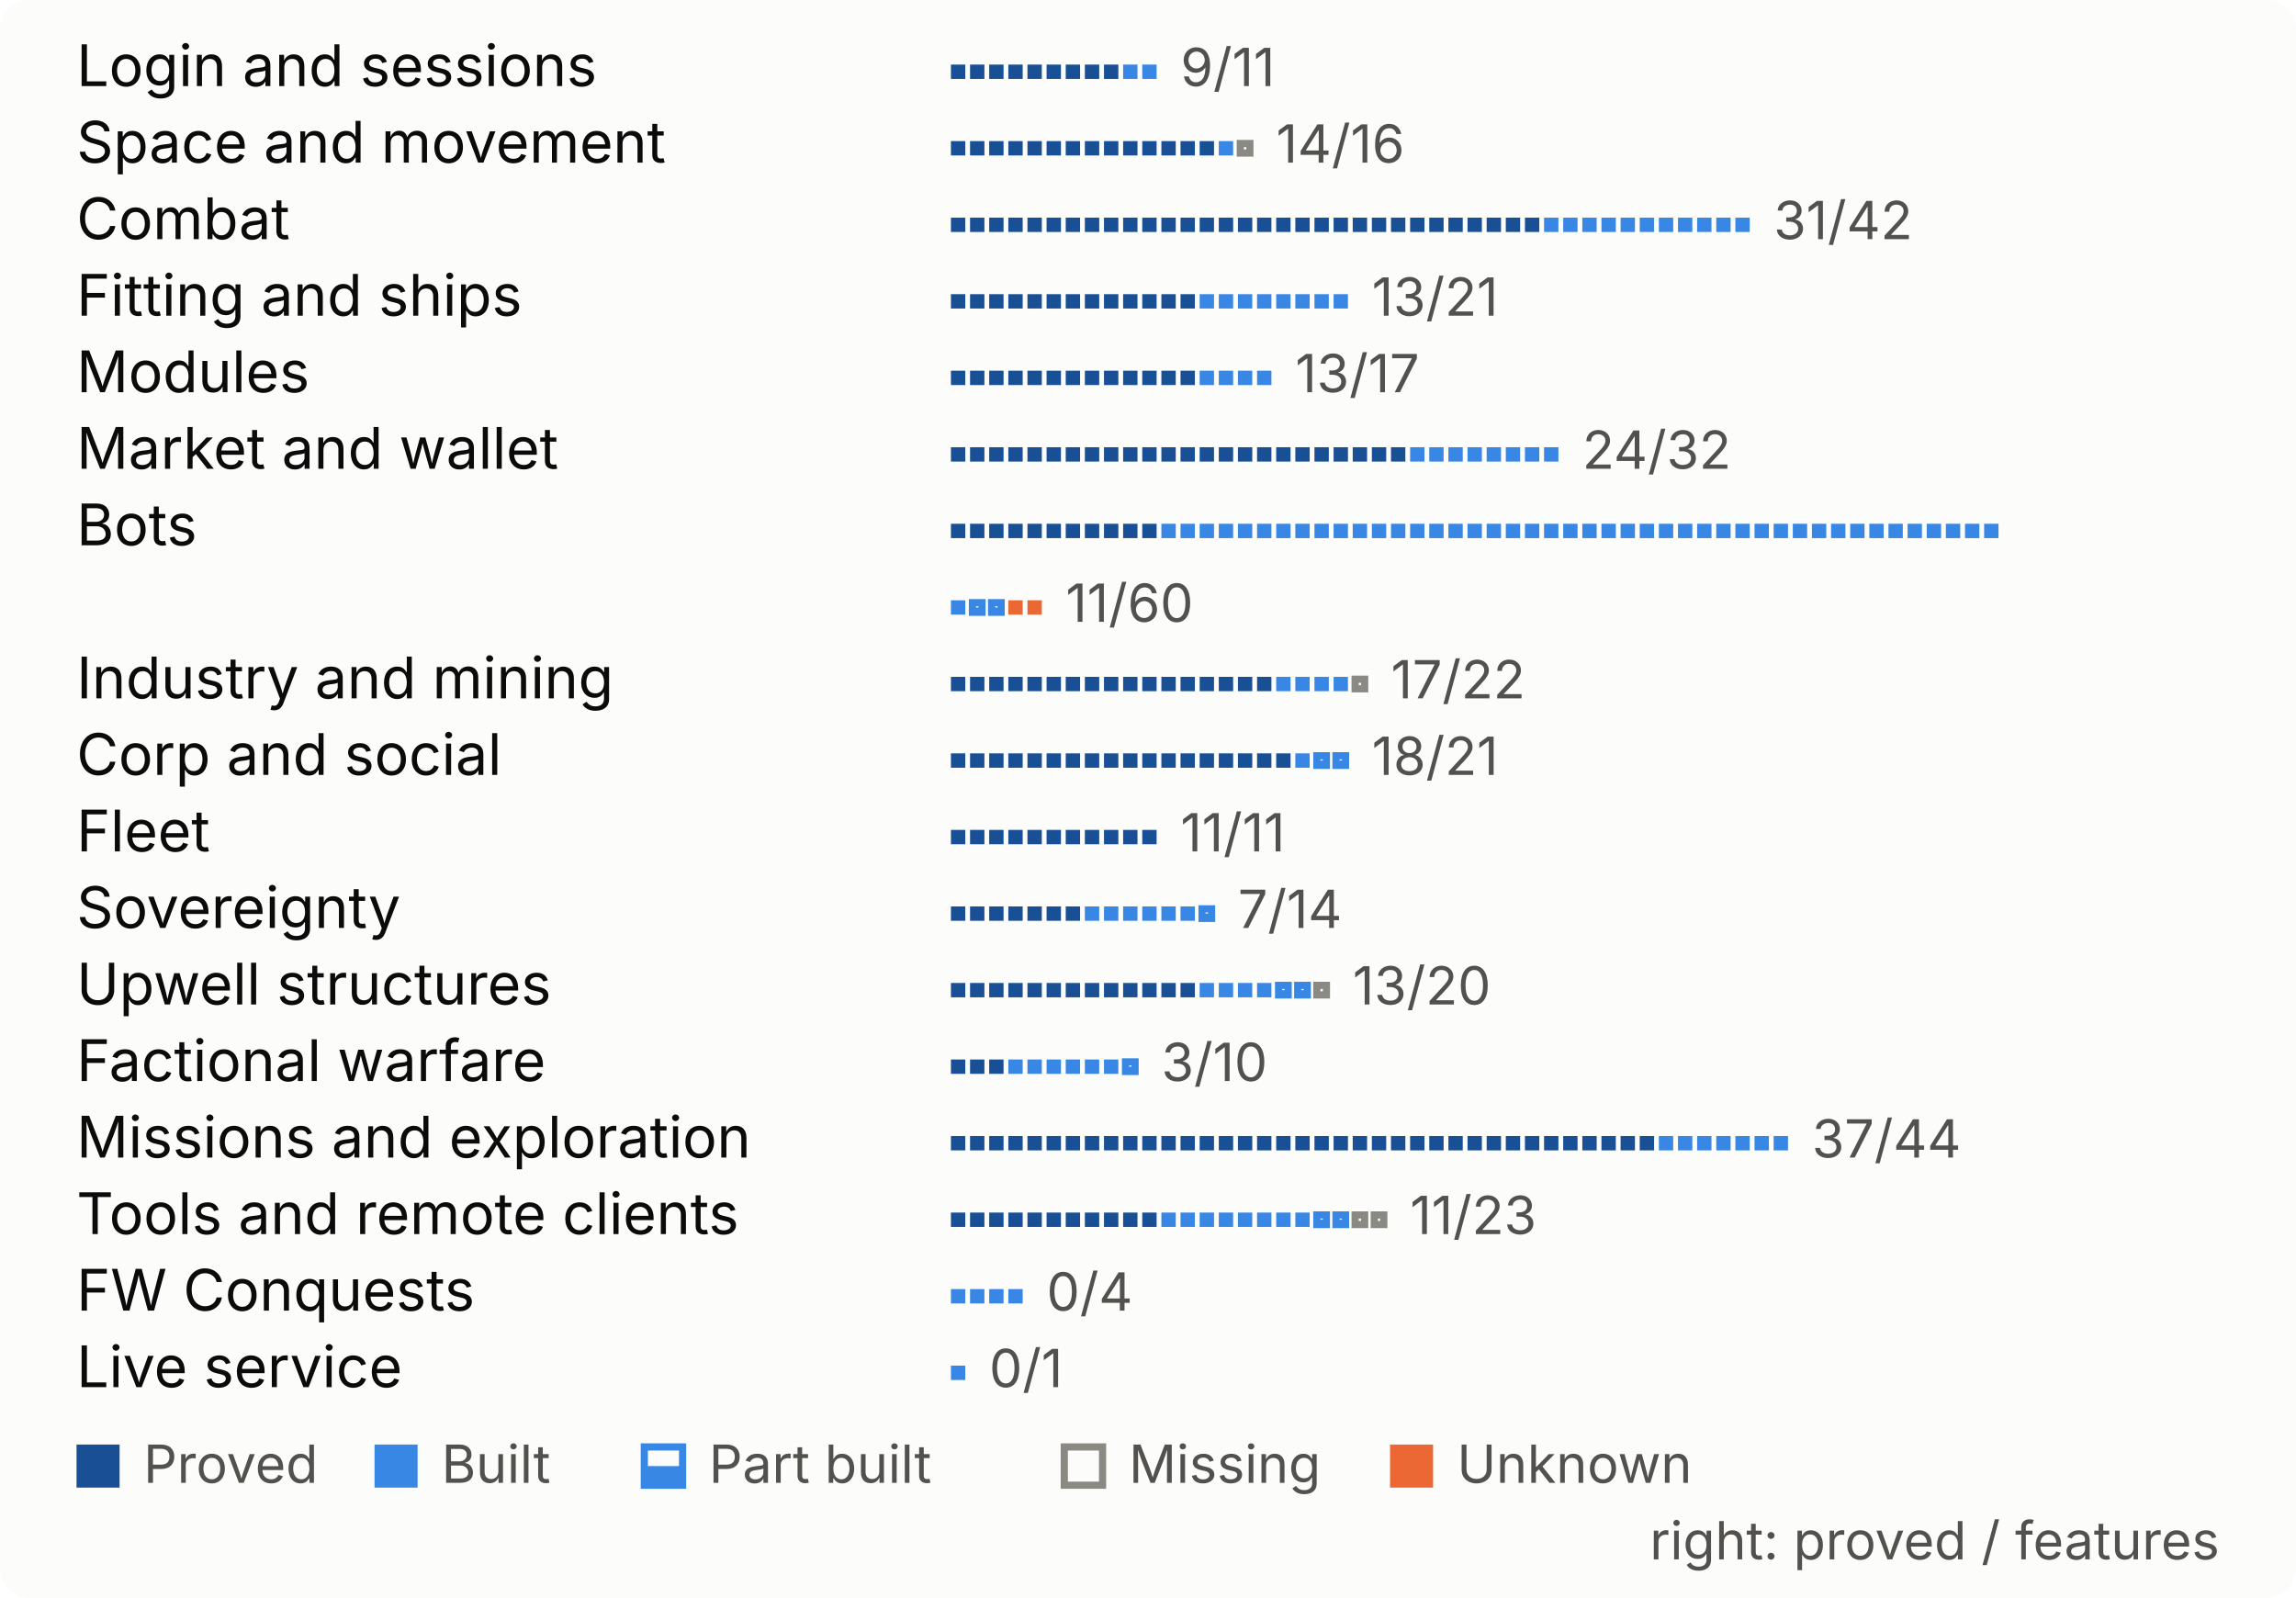
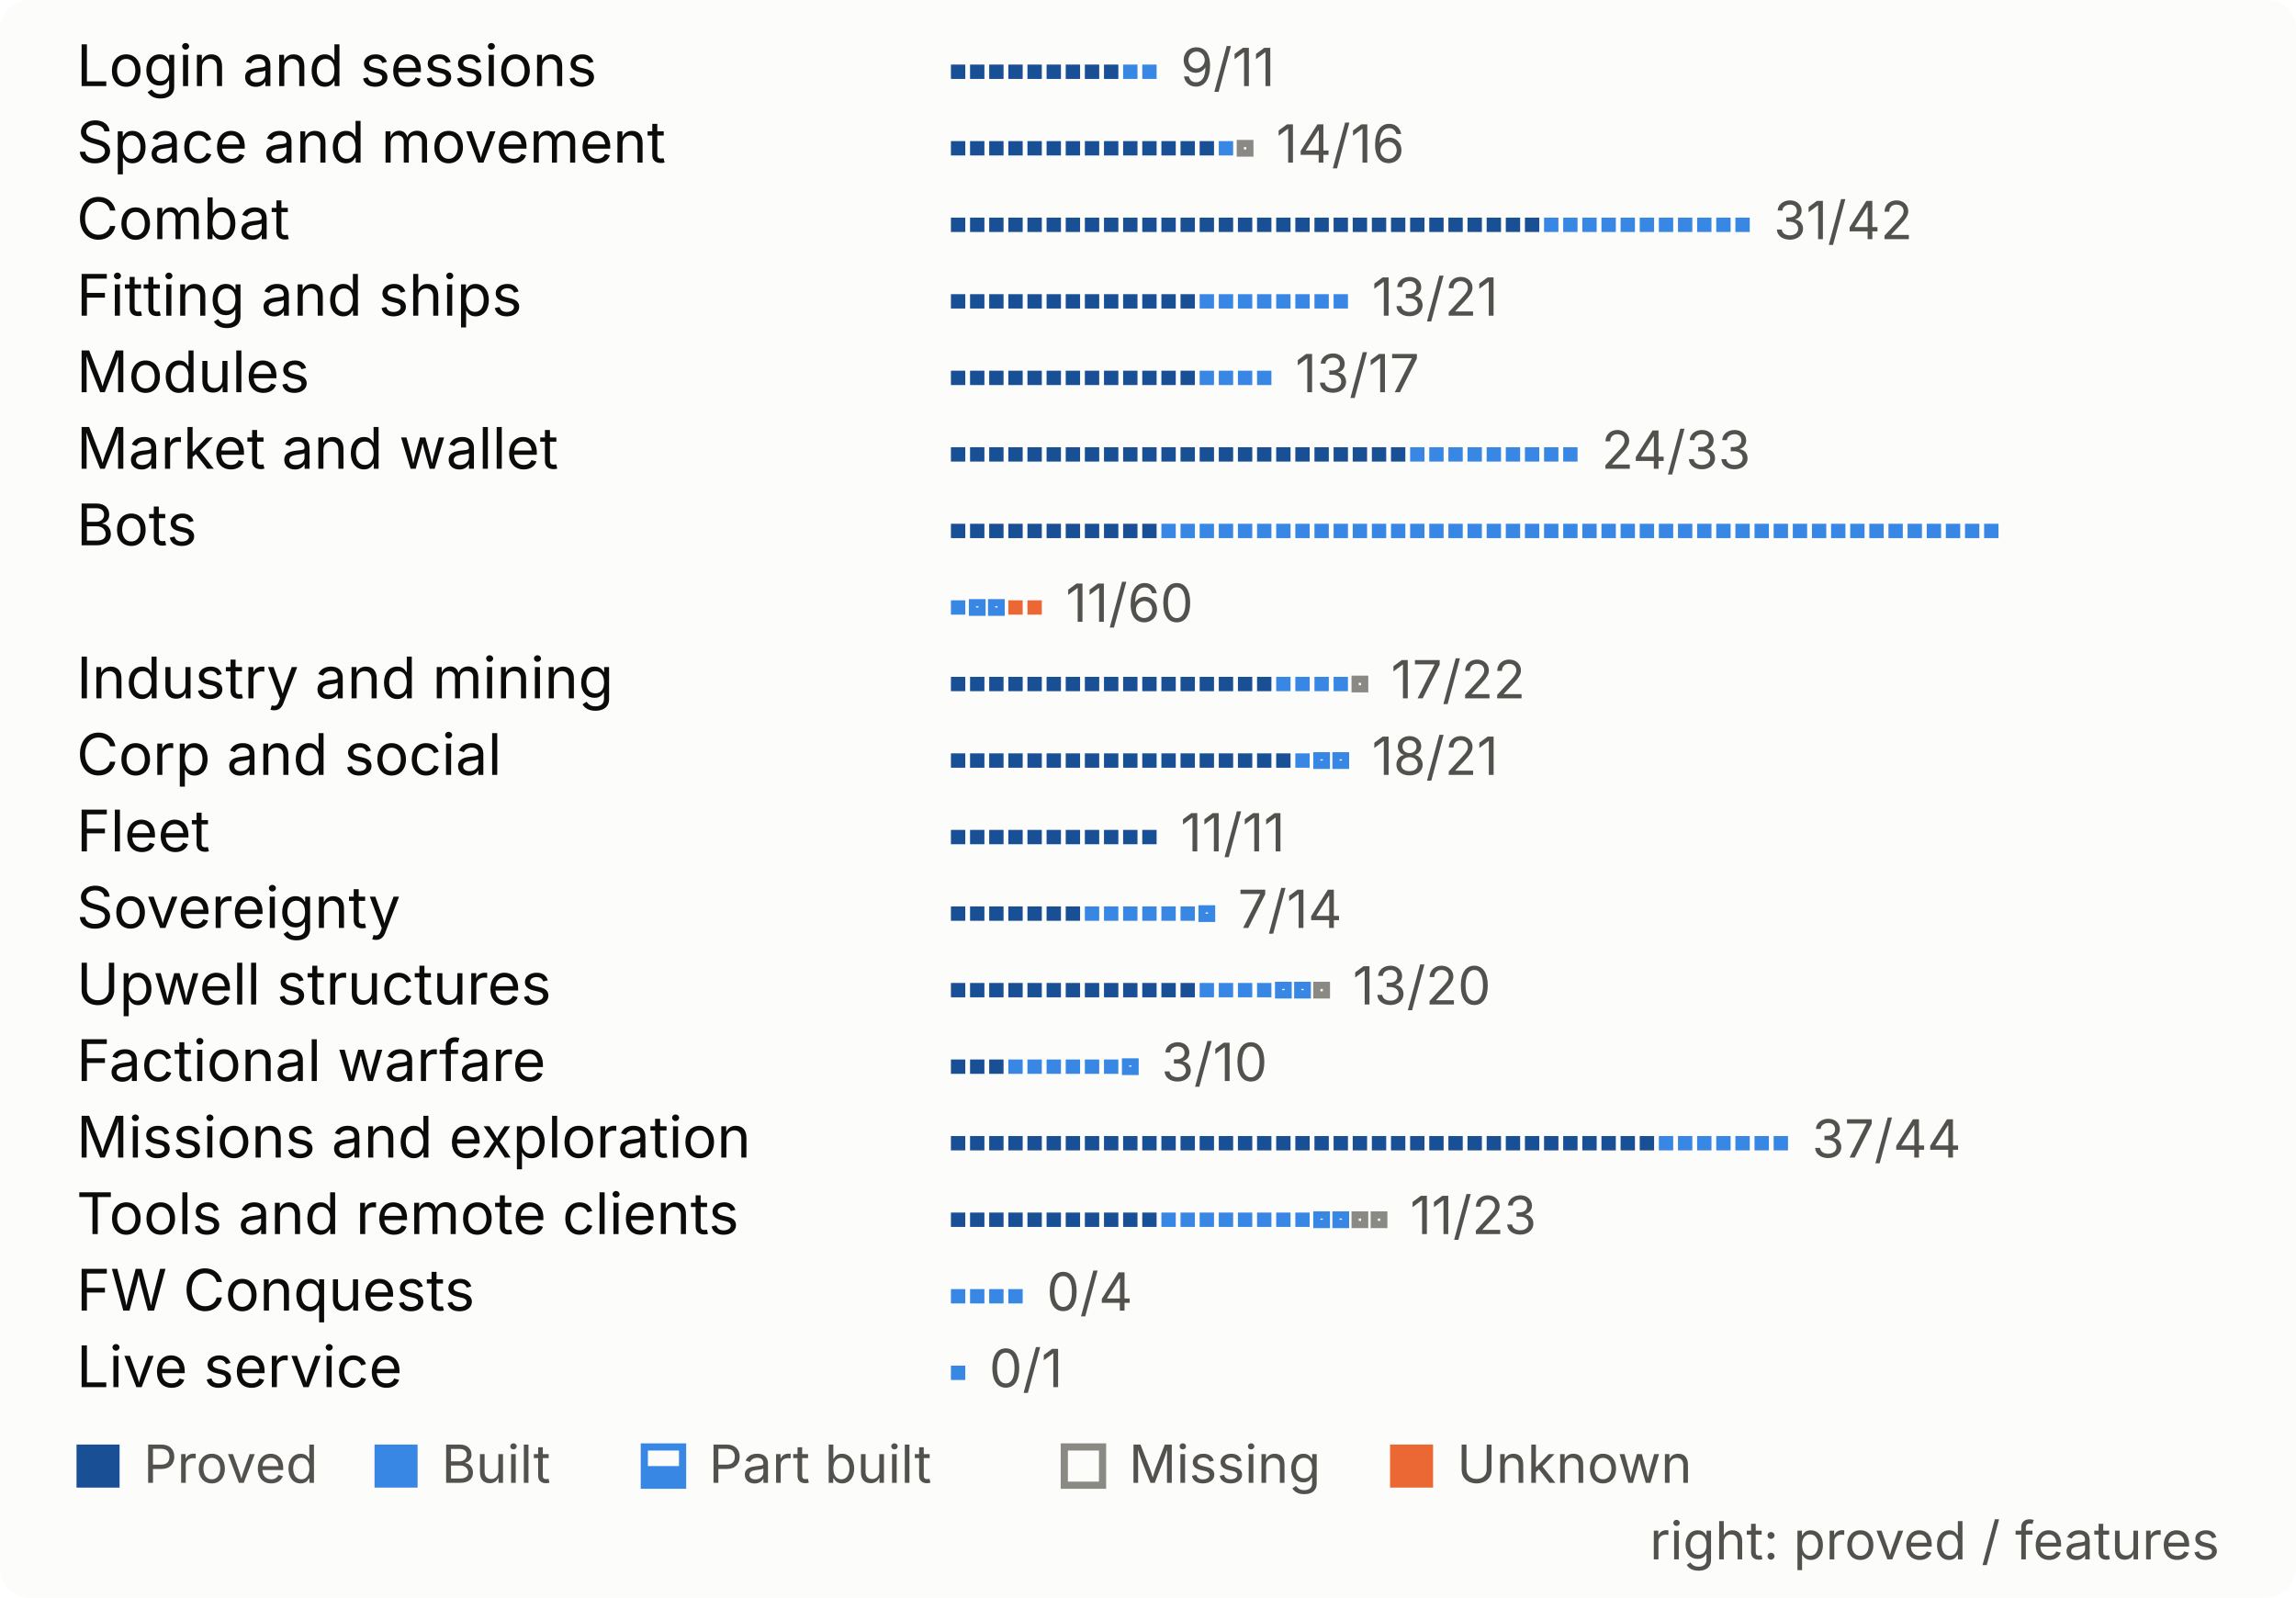
<svg xmlns="http://www.w3.org/2000/svg" width="480" height="334" viewBox="0 0 480 334" role="img" aria-label="Progress by system, one mark per feature">
  <style>
.bg{fill:#fcfcfb}.t{fill:#0b0b0b}.s{fill:#52514e}.rule{fill:#e1e0d9}
.proved{fill:#184f95}.built{fill:#3987e5}.unknown{fill:#eb6834}
.part-o{fill:none;stroke:#3987e5;stroke-width:1.5}.part-f{fill:#3987e5}
.missing{fill:none;stroke:#8a8984;stroke-width:1.5}
.pass{fill:#184f95}.fail{fill:#eb6834}.none{fill:none;stroke:#8a8984;stroke-width:1.5}
@media (prefers-color-scheme:dark){
.bg{fill:#1a1a19}.t{fill:#f0efec}.s{fill:#c3c2b7}.rule{fill:#383835}
.proved{fill:#86b6ef}.built{fill:#3987e5}.unknown{fill:#d95926}
.part-o{stroke:#3987e5}.part-f{fill:#3987e5}
.missing{stroke:#8d8c85}
.pass{fill:#86b6ef}.fail{fill:#d95926}.none{stroke:#8d8c85}
}
text{font-family:system-ui,-apple-system,"Segoe UI",sans-serif;font-size:12px}
.big{font-size:26px;font-weight:600}.b{font-weight:600}.xs{font-size:11px}
</style>
  <rect width="480" height="334" rx="6" class="bg" />
  <text x="16.0" y="18.0" class="t">Login and sessions</text>
  <rect x="198.8" y="13.5" width="3" height="3" class="proved" />
  <rect x="202.8" y="13.5" width="3" height="3" class="proved" />
  <rect x="206.8" y="13.5" width="3" height="3" class="proved" />
  <rect x="210.8" y="13.5" width="3" height="3" class="proved" />
  <rect x="214.8" y="13.5" width="3" height="3" class="proved" />
  <rect x="218.8" y="13.5" width="3" height="3" class="proved" />
  <rect x="222.8" y="13.5" width="3" height="3" class="proved" />
  <rect x="226.8" y="13.5" width="3" height="3" class="proved" />
  <rect x="230.8" y="13.5" width="3" height="3" class="proved" />
  <rect x="234.8" y="13.5" width="3" height="3" class="built" />
  <rect x="238.8" y="13.5" width="3" height="3" class="built" />
  <text x="246.8" y="18.0" class="s xs">9/11</text>
  <text x="16.0" y="34.0" class="t">Space and movement</text>
  <rect x="198.8" y="29.5" width="3" height="3" class="proved" />
  <rect x="202.8" y="29.5" width="3" height="3" class="proved" />
  <rect x="206.8" y="29.5" width="3" height="3" class="proved" />
  <rect x="210.8" y="29.5" width="3" height="3" class="proved" />
  <rect x="214.8" y="29.5" width="3" height="3" class="proved" />
  <rect x="218.8" y="29.5" width="3" height="3" class="proved" />
  <rect x="222.8" y="29.5" width="3" height="3" class="proved" />
  <rect x="226.8" y="29.5" width="3" height="3" class="proved" />
  <rect x="230.8" y="29.5" width="3" height="3" class="proved" />
  <rect x="234.8" y="29.5" width="3" height="3" class="proved" />
  <rect x="238.8" y="29.5" width="3" height="3" class="proved" />
  <rect x="242.8" y="29.5" width="3" height="3" class="proved" />
  <rect x="246.8" y="29.5" width="3" height="3" class="proved" />
  <rect x="250.8" y="29.5" width="3" height="3" class="proved" />
  <rect x="254.8" y="29.5" width="3" height="3" class="built" />
  <rect x="259.3" y="30.0" width="2" height="2" fill="none" class="missing" />
  <text x="266.8" y="34.0" class="s xs">14/16</text>
  <text x="16.0" y="50.0" class="t">Combat</text>
  <rect x="198.8" y="45.5" width="3" height="3" class="proved" />
  <rect x="202.8" y="45.5" width="3" height="3" class="proved" />
  <rect x="206.8" y="45.5" width="3" height="3" class="proved" />
  <rect x="210.8" y="45.5" width="3" height="3" class="proved" />
  <rect x="214.8" y="45.5" width="3" height="3" class="proved" />
  <rect x="218.8" y="45.5" width="3" height="3" class="proved" />
  <rect x="222.8" y="45.5" width="3" height="3" class="proved" />
  <rect x="226.8" y="45.5" width="3" height="3" class="proved" />
  <rect x="230.8" y="45.5" width="3" height="3" class="proved" />
  <rect x="234.8" y="45.5" width="3" height="3" class="proved" />
  <rect x="238.8" y="45.5" width="3" height="3" class="proved" />
  <rect x="242.8" y="45.5" width="3" height="3" class="proved" />
  <rect x="246.8" y="45.5" width="3" height="3" class="proved" />
  <rect x="250.8" y="45.5" width="3" height="3" class="proved" />
  <rect x="254.8" y="45.5" width="3" height="3" class="proved" />
  <rect x="258.8" y="45.5" width="3" height="3" class="proved" />
  <rect x="262.8" y="45.5" width="3" height="3" class="proved" />
  <rect x="266.8" y="45.5" width="3" height="3" class="proved" />
  <rect x="270.8" y="45.5" width="3" height="3" class="proved" />
  <rect x="274.8" y="45.5" width="3" height="3" class="proved" />
  <rect x="278.8" y="45.5" width="3" height="3" class="proved" />
  <rect x="282.8" y="45.5" width="3" height="3" class="proved" />
  <rect x="286.8" y="45.5" width="3" height="3" class="proved" />
  <rect x="290.8" y="45.5" width="3" height="3" class="proved" />
  <rect x="294.8" y="45.5" width="3" height="3" class="proved" />
  <rect x="298.8" y="45.5" width="3" height="3" class="proved" />
  <rect x="302.8" y="45.5" width="3" height="3" class="proved" />
  <rect x="306.8" y="45.5" width="3" height="3" class="proved" />
  <rect x="310.8" y="45.5" width="3" height="3" class="proved" />
  <rect x="314.8" y="45.5" width="3" height="3" class="proved" />
  <rect x="318.8" y="45.5" width="3" height="3" class="proved" />
  <rect x="322.8" y="45.5" width="3" height="3" class="built" />
  <rect x="326.8" y="45.5" width="3" height="3" class="built" />
  <rect x="330.8" y="45.5" width="3" height="3" class="built" />
  <rect x="334.8" y="45.5" width="3" height="3" class="built" />
  <rect x="338.8" y="45.5" width="3" height="3" class="built" />
  <rect x="342.8" y="45.5" width="3" height="3" class="built" />
  <rect x="346.8" y="45.5" width="3" height="3" class="built" />
  <rect x="350.8" y="45.5" width="3" height="3" class="built" />
  <rect x="354.8" y="45.5" width="3" height="3" class="built" />
  <rect x="358.8" y="45.5" width="3" height="3" class="built" />
  <rect x="362.8" y="45.5" width="3" height="3" class="built" />
  <text x="370.8" y="50.0" class="s xs">31/42</text>
  <text x="16.0" y="66.0" class="t">Fitting and ships</text>
  <rect x="198.8" y="61.5" width="3" height="3" class="proved" />
  <rect x="202.8" y="61.5" width="3" height="3" class="proved" />
  <rect x="206.8" y="61.5" width="3" height="3" class="proved" />
  <rect x="210.8" y="61.5" width="3" height="3" class="proved" />
  <rect x="214.8" y="61.5" width="3" height="3" class="proved" />
  <rect x="218.8" y="61.5" width="3" height="3" class="proved" />
  <rect x="222.8" y="61.5" width="3" height="3" class="proved" />
  <rect x="226.8" y="61.5" width="3" height="3" class="proved" />
  <rect x="230.8" y="61.5" width="3" height="3" class="proved" />
  <rect x="234.8" y="61.5" width="3" height="3" class="proved" />
  <rect x="238.8" y="61.5" width="3" height="3" class="proved" />
  <rect x="242.8" y="61.5" width="3" height="3" class="proved" />
  <rect x="246.8" y="61.5" width="3" height="3" class="proved" />
  <rect x="250.8" y="61.5" width="3" height="3" class="built" />
  <rect x="254.8" y="61.5" width="3" height="3" class="built" />
  <rect x="258.8" y="61.5" width="3" height="3" class="built" />
  <rect x="262.8" y="61.5" width="3" height="3" class="built" />
  <rect x="266.8" y="61.5" width="3" height="3" class="built" />
  <rect x="270.8" y="61.5" width="3" height="3" class="built" />
  <rect x="274.8" y="61.5" width="3" height="3" class="built" />
  <rect x="278.8" y="61.5" width="3" height="3" class="built" />
  <text x="286.8" y="66.0" class="s xs">13/21</text>
  <text x="16.0" y="82.0" class="t">Modules</text>
  <rect x="198.8" y="77.5" width="3" height="3" class="proved" />
  <rect x="202.8" y="77.5" width="3" height="3" class="proved" />
  <rect x="206.8" y="77.5" width="3" height="3" class="proved" />
  <rect x="210.8" y="77.5" width="3" height="3" class="proved" />
  <rect x="214.8" y="77.5" width="3" height="3" class="proved" />
  <rect x="218.8" y="77.5" width="3" height="3" class="proved" />
  <rect x="222.8" y="77.5" width="3" height="3" class="proved" />
  <rect x="226.8" y="77.5" width="3" height="3" class="proved" />
  <rect x="230.8" y="77.5" width="3" height="3" class="proved" />
  <rect x="234.8" y="77.5" width="3" height="3" class="proved" />
  <rect x="238.8" y="77.5" width="3" height="3" class="proved" />
  <rect x="242.8" y="77.5" width="3" height="3" class="proved" />
  <rect x="246.8" y="77.5" width="3" height="3" class="proved" />
  <rect x="250.8" y="77.5" width="3" height="3" class="built" />
  <rect x="254.8" y="77.5" width="3" height="3" class="built" />
  <rect x="258.8" y="77.5" width="3" height="3" class="built" />
  <rect x="262.8" y="77.5" width="3" height="3" class="built" />
  <text x="270.8" y="82.0" class="s xs">13/17</text>
  <text x="16.0" y="98.0" class="t">Market and wallet</text>
  <rect x="198.8" y="93.5" width="3" height="3" class="proved" />
  <rect x="202.8" y="93.5" width="3" height="3" class="proved" />
  <rect x="206.8" y="93.5" width="3" height="3" class="proved" />
  <rect x="210.8" y="93.5" width="3" height="3" class="proved" />
  <rect x="214.8" y="93.5" width="3" height="3" class="proved" />
  <rect x="218.8" y="93.5" width="3" height="3" class="proved" />
  <rect x="222.8" y="93.5" width="3" height="3" class="proved" />
  <rect x="226.8" y="93.5" width="3" height="3" class="proved" />
  <rect x="230.8" y="93.5" width="3" height="3" class="proved" />
  <rect x="234.8" y="93.5" width="3" height="3" class="proved" />
  <rect x="238.8" y="93.5" width="3" height="3" class="proved" />
  <rect x="242.8" y="93.5" width="3" height="3" class="proved" />
  <rect x="246.8" y="93.5" width="3" height="3" class="proved" />
  <rect x="250.8" y="93.5" width="3" height="3" class="proved" />
  <rect x="254.8" y="93.5" width="3" height="3" class="proved" />
  <rect x="258.8" y="93.5" width="3" height="3" class="proved" />
  <rect x="262.8" y="93.5" width="3" height="3" class="proved" />
  <rect x="266.8" y="93.5" width="3" height="3" class="proved" />
  <rect x="270.8" y="93.5" width="3" height="3" class="proved" />
  <rect x="274.8" y="93.5" width="3" height="3" class="proved" />
  <rect x="278.8" y="93.5" width="3" height="3" class="proved" />
  <rect x="282.8" y="93.5" width="3" height="3" class="proved" />
  <rect x="286.8" y="93.5" width="3" height="3" class="proved" />
  <rect x="290.8" y="93.5" width="3" height="3" class="proved" />
  <rect x="294.8" y="93.5" width="3" height="3" class="built" />
  <rect x="298.8" y="93.5" width="3" height="3" class="built" />
  <rect x="302.8" y="93.5" width="3" height="3" class="built" />
  <rect x="306.8" y="93.5" width="3" height="3" class="built" />
  <rect x="310.8" y="93.5" width="3" height="3" class="built" />
  <rect x="314.8" y="93.5" width="3" height="3" class="built" />
  <rect x="318.8" y="93.5" width="3" height="3" class="built" />
  <rect x="322.8" y="93.5" width="3" height="3" class="built" />
-   <text x="330.8" y="98.0" class="s xs">24/32</text>
+   <rect x="326.8" y="93.5" width="3" height="3" class="built" />
+   <text x="334.8" y="98.0" class="s xs">24/33</text>
  <text x="16.0" y="114.0" class="t">Bots</text>
  <rect x="198.8" y="109.5" width="3" height="3" class="proved" />
  <rect x="202.8" y="109.5" width="3" height="3" class="proved" />
  <rect x="206.8" y="109.5" width="3" height="3" class="proved" />
  <rect x="210.8" y="109.5" width="3" height="3" class="proved" />
  <rect x="214.8" y="109.5" width="3" height="3" class="proved" />
  <rect x="218.8" y="109.5" width="3" height="3" class="proved" />
  <rect x="222.8" y="109.5" width="3" height="3" class="proved" />
  <rect x="226.8" y="109.5" width="3" height="3" class="proved" />
  <rect x="230.8" y="109.5" width="3" height="3" class="proved" />
  <rect x="234.8" y="109.5" width="3" height="3" class="proved" />
  <rect x="238.8" y="109.5" width="3" height="3" class="proved" />
  <rect x="242.8" y="109.5" width="3" height="3" class="built" />
  <rect x="246.8" y="109.5" width="3" height="3" class="built" />
  <rect x="250.8" y="109.5" width="3" height="3" class="built" />
  <rect x="254.8" y="109.5" width="3" height="3" class="built" />
  <rect x="258.8" y="109.5" width="3" height="3" class="built" />
  <rect x="262.8" y="109.5" width="3" height="3" class="built" />
  <rect x="266.8" y="109.5" width="3" height="3" class="built" />
  <rect x="270.8" y="109.5" width="3" height="3" class="built" />
  <rect x="274.8" y="109.5" width="3" height="3" class="built" />
  <rect x="278.8" y="109.5" width="3" height="3" class="built" />
  <rect x="282.8" y="109.5" width="3" height="3" class="built" />
  <rect x="286.8" y="109.5" width="3" height="3" class="built" />
  <rect x="290.8" y="109.5" width="3" height="3" class="built" />
  <rect x="294.8" y="109.5" width="3" height="3" class="built" />
  <rect x="298.8" y="109.5" width="3" height="3" class="built" />
  <rect x="302.8" y="109.5" width="3" height="3" class="built" />
  <rect x="306.8" y="109.5" width="3" height="3" class="built" />
  <rect x="310.8" y="109.5" width="3" height="3" class="built" />
  <rect x="314.8" y="109.5" width="3" height="3" class="built" />
  <rect x="318.8" y="109.5" width="3" height="3" class="built" />
  <rect x="322.8" y="109.5" width="3" height="3" class="built" />
  <rect x="326.8" y="109.5" width="3" height="3" class="built" />
  <rect x="330.8" y="109.5" width="3" height="3" class="built" />
  <rect x="334.8" y="109.5" width="3" height="3" class="built" />
  <rect x="338.8" y="109.5" width="3" height="3" class="built" />
  <rect x="342.8" y="109.5" width="3" height="3" class="built" />
  <rect x="346.8" y="109.5" width="3" height="3" class="built" />
  <rect x="350.8" y="109.5" width="3" height="3" class="built" />
  <rect x="354.8" y="109.5" width="3" height="3" class="built" />
  <rect x="358.8" y="109.5" width="3" height="3" class="built" />
  <rect x="362.8" y="109.5" width="3" height="3" class="built" />
  <rect x="366.8" y="109.5" width="3" height="3" class="built" />
  <rect x="370.8" y="109.5" width="3" height="3" class="built" />
  <rect x="374.8" y="109.5" width="3" height="3" class="built" />
  <rect x="378.8" y="109.5" width="3" height="3" class="built" />
  <rect x="382.8" y="109.5" width="3" height="3" class="built" />
  <rect x="386.8" y="109.5" width="3" height="3" class="built" />
  <rect x="390.8" y="109.5" width="3" height="3" class="built" />
  <rect x="394.8" y="109.5" width="3" height="3" class="built" />
  <rect x="398.8" y="109.5" width="3" height="3" class="built" />
  <rect x="402.8" y="109.5" width="3" height="3" class="built" />
  <rect x="406.8" y="109.5" width="3" height="3" class="built" />
  <rect x="410.8" y="109.5" width="3" height="3" class="built" />
  <rect x="414.8" y="109.5" width="3" height="3" class="built" />
  <rect x="198.8" y="125.5" width="3" height="3" class="built" />
  <rect x="203.3" y="126.0" width="2" height="2" fill="none" class="part-o" />
  <rect x="202.8" y="127.0" width="3" height="1.5" class="part-f" />
  <rect x="207.3" y="126.0" width="2" height="2" fill="none" class="part-o" />
  <rect x="206.8" y="127.0" width="3" height="1.5" class="part-f" />
  <rect x="210.8" y="125.5" width="3" height="3" class="unknown" />
  <rect x="214.8" y="125.5" width="3" height="3" class="unknown" />
  <text x="222.8" y="130.0" class="s xs">11/60</text>
  <text x="16.0" y="146.0" class="t">Industry and mining</text>
  <rect x="198.8" y="141.5" width="3" height="3" class="proved" />
  <rect x="202.8" y="141.5" width="3" height="3" class="proved" />
  <rect x="206.8" y="141.5" width="3" height="3" class="proved" />
  <rect x="210.8" y="141.5" width="3" height="3" class="proved" />
  <rect x="214.8" y="141.5" width="3" height="3" class="proved" />
  <rect x="218.8" y="141.5" width="3" height="3" class="proved" />
  <rect x="222.8" y="141.5" width="3" height="3" class="proved" />
  <rect x="226.8" y="141.5" width="3" height="3" class="proved" />
  <rect x="230.8" y="141.5" width="3" height="3" class="proved" />
  <rect x="234.8" y="141.5" width="3" height="3" class="proved" />
  <rect x="238.8" y="141.5" width="3" height="3" class="proved" />
  <rect x="242.8" y="141.5" width="3" height="3" class="proved" />
  <rect x="246.8" y="141.5" width="3" height="3" class="proved" />
  <rect x="250.8" y="141.5" width="3" height="3" class="proved" />
  <rect x="254.8" y="141.5" width="3" height="3" class="proved" />
  <rect x="258.8" y="141.5" width="3" height="3" class="proved" />
  <rect x="262.8" y="141.5" width="3" height="3" class="proved" />
  <rect x="266.8" y="141.5" width="3" height="3" class="built" />
  <rect x="270.8" y="141.5" width="3" height="3" class="built" />
  <rect x="274.8" y="141.5" width="3" height="3" class="built" />
  <rect x="278.8" y="141.5" width="3" height="3" class="built" />
  <rect x="283.3" y="142.0" width="2" height="2" fill="none" class="missing" />
  <text x="290.8" y="146.0" class="s xs">17/22</text>
  <text x="16.0" y="162.0" class="t">Corp and social</text>
  <rect x="198.8" y="157.5" width="3" height="3" class="proved" />
  <rect x="202.8" y="157.5" width="3" height="3" class="proved" />
  <rect x="206.8" y="157.5" width="3" height="3" class="proved" />
  <rect x="210.8" y="157.5" width="3" height="3" class="proved" />
  <rect x="214.8" y="157.5" width="3" height="3" class="proved" />
  <rect x="218.8" y="157.5" width="3" height="3" class="proved" />
  <rect x="222.8" y="157.5" width="3" height="3" class="proved" />
  <rect x="226.8" y="157.5" width="3" height="3" class="proved" />
  <rect x="230.8" y="157.5" width="3" height="3" class="proved" />
  <rect x="234.8" y="157.5" width="3" height="3" class="proved" />
  <rect x="238.8" y="157.5" width="3" height="3" class="proved" />
  <rect x="242.8" y="157.5" width="3" height="3" class="proved" />
  <rect x="246.8" y="157.5" width="3" height="3" class="proved" />
  <rect x="250.8" y="157.5" width="3" height="3" class="proved" />
  <rect x="254.8" y="157.5" width="3" height="3" class="proved" />
  <rect x="258.8" y="157.5" width="3" height="3" class="proved" />
  <rect x="262.8" y="157.5" width="3" height="3" class="proved" />
  <rect x="266.8" y="157.5" width="3" height="3" class="proved" />
  <rect x="270.8" y="157.5" width="3" height="3" class="built" />
  <rect x="275.3" y="158.0" width="2" height="2" fill="none" class="part-o" />
  <rect x="274.8" y="159.0" width="3" height="1.5" class="part-f" />
  <rect x="279.3" y="158.0" width="2" height="2" fill="none" class="part-o" />
  <rect x="278.8" y="159.0" width="3" height="1.5" class="part-f" />
  <text x="286.8" y="162.0" class="s xs">18/21</text>
  <text x="16.0" y="178.0" class="t">Fleet</text>
  <rect x="198.8" y="173.5" width="3" height="3" class="proved" />
  <rect x="202.8" y="173.5" width="3" height="3" class="proved" />
  <rect x="206.8" y="173.5" width="3" height="3" class="proved" />
  <rect x="210.8" y="173.5" width="3" height="3" class="proved" />
  <rect x="214.8" y="173.5" width="3" height="3" class="proved" />
  <rect x="218.8" y="173.5" width="3" height="3" class="proved" />
  <rect x="222.8" y="173.5" width="3" height="3" class="proved" />
  <rect x="226.8" y="173.5" width="3" height="3" class="proved" />
  <rect x="230.8" y="173.5" width="3" height="3" class="proved" />
  <rect x="234.8" y="173.5" width="3" height="3" class="proved" />
  <rect x="238.8" y="173.5" width="3" height="3" class="proved" />
  <text x="246.8" y="178.0" class="s xs">11/11</text>
  <text x="16.0" y="194.0" class="t">Sovereignty</text>
  <rect x="198.8" y="189.5" width="3" height="3" class="proved" />
  <rect x="202.8" y="189.5" width="3" height="3" class="proved" />
  <rect x="206.8" y="189.5" width="3" height="3" class="proved" />
  <rect x="210.8" y="189.5" width="3" height="3" class="proved" />
  <rect x="214.8" y="189.5" width="3" height="3" class="proved" />
  <rect x="218.8" y="189.5" width="3" height="3" class="proved" />
  <rect x="222.8" y="189.5" width="3" height="3" class="proved" />
  <rect x="226.8" y="189.5" width="3" height="3" class="built" />
  <rect x="230.8" y="189.5" width="3" height="3" class="built" />
  <rect x="234.8" y="189.5" width="3" height="3" class="built" />
  <rect x="238.8" y="189.5" width="3" height="3" class="built" />
  <rect x="242.8" y="189.5" width="3" height="3" class="built" />
  <rect x="246.8" y="189.5" width="3" height="3" class="built" />
  <rect x="251.3" y="190.0" width="2" height="2" fill="none" class="part-o" />
  <rect x="250.8" y="191.0" width="3" height="1.5" class="part-f" />
  <text x="258.8" y="194.0" class="s xs">7/14</text>
  <text x="16.0" y="210.0" class="t">Upwell structures</text>
  <rect x="198.8" y="205.5" width="3" height="3" class="proved" />
  <rect x="202.8" y="205.5" width="3" height="3" class="proved" />
  <rect x="206.8" y="205.5" width="3" height="3" class="proved" />
  <rect x="210.8" y="205.5" width="3" height="3" class="proved" />
  <rect x="214.8" y="205.5" width="3" height="3" class="proved" />
  <rect x="218.8" y="205.5" width="3" height="3" class="proved" />
  <rect x="222.8" y="205.5" width="3" height="3" class="proved" />
  <rect x="226.8" y="205.5" width="3" height="3" class="proved" />
  <rect x="230.8" y="205.5" width="3" height="3" class="proved" />
  <rect x="234.8" y="205.5" width="3" height="3" class="proved" />
  <rect x="238.8" y="205.5" width="3" height="3" class="proved" />
  <rect x="242.8" y="205.5" width="3" height="3" class="proved" />
  <rect x="246.8" y="205.5" width="3" height="3" class="proved" />
  <rect x="250.8" y="205.5" width="3" height="3" class="built" />
  <rect x="254.8" y="205.5" width="3" height="3" class="built" />
  <rect x="258.8" y="205.5" width="3" height="3" class="built" />
  <rect x="262.8" y="205.5" width="3" height="3" class="built" />
  <rect x="267.3" y="206.0" width="2" height="2" fill="none" class="part-o" />
  <rect x="266.8" y="207.0" width="3" height="1.5" class="part-f" />
  <rect x="271.3" y="206.0" width="2" height="2" fill="none" class="part-o" />
  <rect x="270.8" y="207.0" width="3" height="1.5" class="part-f" />
  <rect x="275.3" y="206.0" width="2" height="2" fill="none" class="missing" />
  <text x="282.8" y="210.0" class="s xs">13/20</text>
  <text x="16.0" y="226.0" class="t">Factional warfare</text>
  <rect x="198.8" y="221.5" width="3" height="3" class="proved" />
  <rect x="202.8" y="221.5" width="3" height="3" class="proved" />
  <rect x="206.8" y="221.5" width="3" height="3" class="proved" />
  <rect x="210.8" y="221.5" width="3" height="3" class="built" />
  <rect x="214.8" y="221.5" width="3" height="3" class="built" />
  <rect x="218.8" y="221.5" width="3" height="3" class="built" />
  <rect x="222.8" y="221.5" width="3" height="3" class="built" />
  <rect x="226.8" y="221.5" width="3" height="3" class="built" />
  <rect x="230.8" y="221.5" width="3" height="3" class="built" />
  <rect x="235.3" y="222.0" width="2" height="2" fill="none" class="part-o" />
  <rect x="234.8" y="223.0" width="3" height="1.5" class="part-f" />
  <text x="242.8" y="226.0" class="s xs">3/10</text>
  <text x="16.0" y="242.0" class="t">Missions and exploration</text>
  <rect x="198.8" y="237.5" width="3" height="3" class="proved" />
  <rect x="202.8" y="237.5" width="3" height="3" class="proved" />
  <rect x="206.8" y="237.5" width="3" height="3" class="proved" />
  <rect x="210.8" y="237.5" width="3" height="3" class="proved" />
  <rect x="214.8" y="237.5" width="3" height="3" class="proved" />
  <rect x="218.8" y="237.5" width="3" height="3" class="proved" />
  <rect x="222.8" y="237.5" width="3" height="3" class="proved" />
  <rect x="226.8" y="237.5" width="3" height="3" class="proved" />
  <rect x="230.8" y="237.5" width="3" height="3" class="proved" />
  <rect x="234.8" y="237.5" width="3" height="3" class="proved" />
  <rect x="238.8" y="237.5" width="3" height="3" class="proved" />
  <rect x="242.8" y="237.5" width="3" height="3" class="proved" />
  <rect x="246.8" y="237.5" width="3" height="3" class="proved" />
  <rect x="250.8" y="237.5" width="3" height="3" class="proved" />
  <rect x="254.8" y="237.5" width="3" height="3" class="proved" />
  <rect x="258.8" y="237.5" width="3" height="3" class="proved" />
  <rect x="262.8" y="237.5" width="3" height="3" class="proved" />
  <rect x="266.8" y="237.5" width="3" height="3" class="proved" />
  <rect x="270.8" y="237.5" width="3" height="3" class="proved" />
  <rect x="274.8" y="237.5" width="3" height="3" class="proved" />
  <rect x="278.8" y="237.5" width="3" height="3" class="proved" />
  <rect x="282.8" y="237.5" width="3" height="3" class="proved" />
  <rect x="286.8" y="237.5" width="3" height="3" class="proved" />
  <rect x="290.8" y="237.5" width="3" height="3" class="proved" />
  <rect x="294.8" y="237.5" width="3" height="3" class="proved" />
  <rect x="298.8" y="237.5" width="3" height="3" class="proved" />
  <rect x="302.8" y="237.5" width="3" height="3" class="proved" />
  <rect x="306.8" y="237.5" width="3" height="3" class="proved" />
  <rect x="310.8" y="237.5" width="3" height="3" class="proved" />
  <rect x="314.8" y="237.5" width="3" height="3" class="proved" />
  <rect x="318.8" y="237.5" width="3" height="3" class="proved" />
  <rect x="322.8" y="237.5" width="3" height="3" class="proved" />
  <rect x="326.8" y="237.5" width="3" height="3" class="proved" />
  <rect x="330.8" y="237.5" width="3" height="3" class="proved" />
  <rect x="334.8" y="237.5" width="3" height="3" class="proved" />
  <rect x="338.8" y="237.5" width="3" height="3" class="proved" />
  <rect x="342.8" y="237.5" width="3" height="3" class="proved" />
  <rect x="346.8" y="237.5" width="3" height="3" class="built" />
  <rect x="350.8" y="237.5" width="3" height="3" class="built" />
  <rect x="354.8" y="237.5" width="3" height="3" class="built" />
  <rect x="358.8" y="237.5" width="3" height="3" class="built" />
  <rect x="362.8" y="237.5" width="3" height="3" class="built" />
  <rect x="366.8" y="237.5" width="3" height="3" class="built" />
  <rect x="370.8" y="237.5" width="3" height="3" class="built" />
  <text x="378.8" y="242.0" class="s xs">37/44</text>
  <text x="16.0" y="258.0" class="t">Tools and remote clients</text>
  <rect x="198.8" y="253.5" width="3" height="3" class="proved" />
  <rect x="202.8" y="253.5" width="3" height="3" class="proved" />
  <rect x="206.8" y="253.5" width="3" height="3" class="proved" />
  <rect x="210.8" y="253.5" width="3" height="3" class="proved" />
  <rect x="214.8" y="253.5" width="3" height="3" class="proved" />
  <rect x="218.8" y="253.5" width="3" height="3" class="proved" />
  <rect x="222.8" y="253.5" width="3" height="3" class="proved" />
  <rect x="226.8" y="253.5" width="3" height="3" class="proved" />
  <rect x="230.8" y="253.5" width="3" height="3" class="proved" />
  <rect x="234.8" y="253.5" width="3" height="3" class="proved" />
  <rect x="238.8" y="253.5" width="3" height="3" class="proved" />
  <rect x="242.8" y="253.5" width="3" height="3" class="built" />
  <rect x="246.8" y="253.5" width="3" height="3" class="built" />
  <rect x="250.8" y="253.5" width="3" height="3" class="built" />
  <rect x="254.8" y="253.5" width="3" height="3" class="built" />
  <rect x="258.8" y="253.5" width="3" height="3" class="built" />
  <rect x="262.8" y="253.5" width="3" height="3" class="built" />
  <rect x="266.8" y="253.5" width="3" height="3" class="built" />
  <rect x="270.8" y="253.5" width="3" height="3" class="built" />
  <rect x="275.3" y="254.0" width="2" height="2" fill="none" class="part-o" />
  <rect x="274.8" y="255.0" width="3" height="1.5" class="part-f" />
  <rect x="279.3" y="254.0" width="2" height="2" fill="none" class="part-o" />
  <rect x="278.8" y="255.0" width="3" height="1.5" class="part-f" />
  <rect x="283.3" y="254.0" width="2" height="2" fill="none" class="missing" />
  <rect x="287.3" y="254.0" width="2" height="2" fill="none" class="missing" />
  <text x="294.8" y="258.0" class="s xs">11/23</text>
  <text x="16.0" y="274.0" class="t">FW Conquests</text>
  <rect x="198.8" y="269.5" width="3" height="3" class="built" />
  <rect x="202.8" y="269.5" width="3" height="3" class="built" />
  <rect x="206.8" y="269.5" width="3" height="3" class="built" />
  <rect x="210.8" y="269.5" width="3" height="3" class="built" />
  <text x="218.8" y="274.0" class="s xs">0/4</text>
  <text x="16.0" y="290.0" class="t">Live service</text>
  <rect x="198.8" y="285.5" width="3" height="3" class="built" />
  <text x="206.8" y="290.0" class="s xs">0/1</text>
  <rect x="16.0" y="302.0" width="9" height="9" class="proved" />
  <text x="30.0" y="310.0" class="s xs">Proved</text>
  <rect x="78.3" y="302.0" width="9" height="9" class="built" />
  <text x="92.3" y="310.0" class="s xs">Built</text>
  <rect x="134.7" y="302.5" width="8" height="8" fill="none" class="part-o" />
  <rect x="134.2" y="306.5" width="9" height="4.5" class="part-f" />
  <text x="148.2" y="310.0" class="s xs">Part built</text>
  <rect x="222.5" y="302.5" width="8" height="8" fill="none" class="missing" />
  <text x="236.0" y="310.0" class="s xs">Missing</text>
  <rect x="290.6" y="302.0" width="9" height="9" class="unknown" />
  <text x="304.6" y="310.0" class="s xs">Unknown</text>
  <text x="464.0" y="326.0" class="s xs" text-anchor="end">right: proved / features</text>
</svg>
